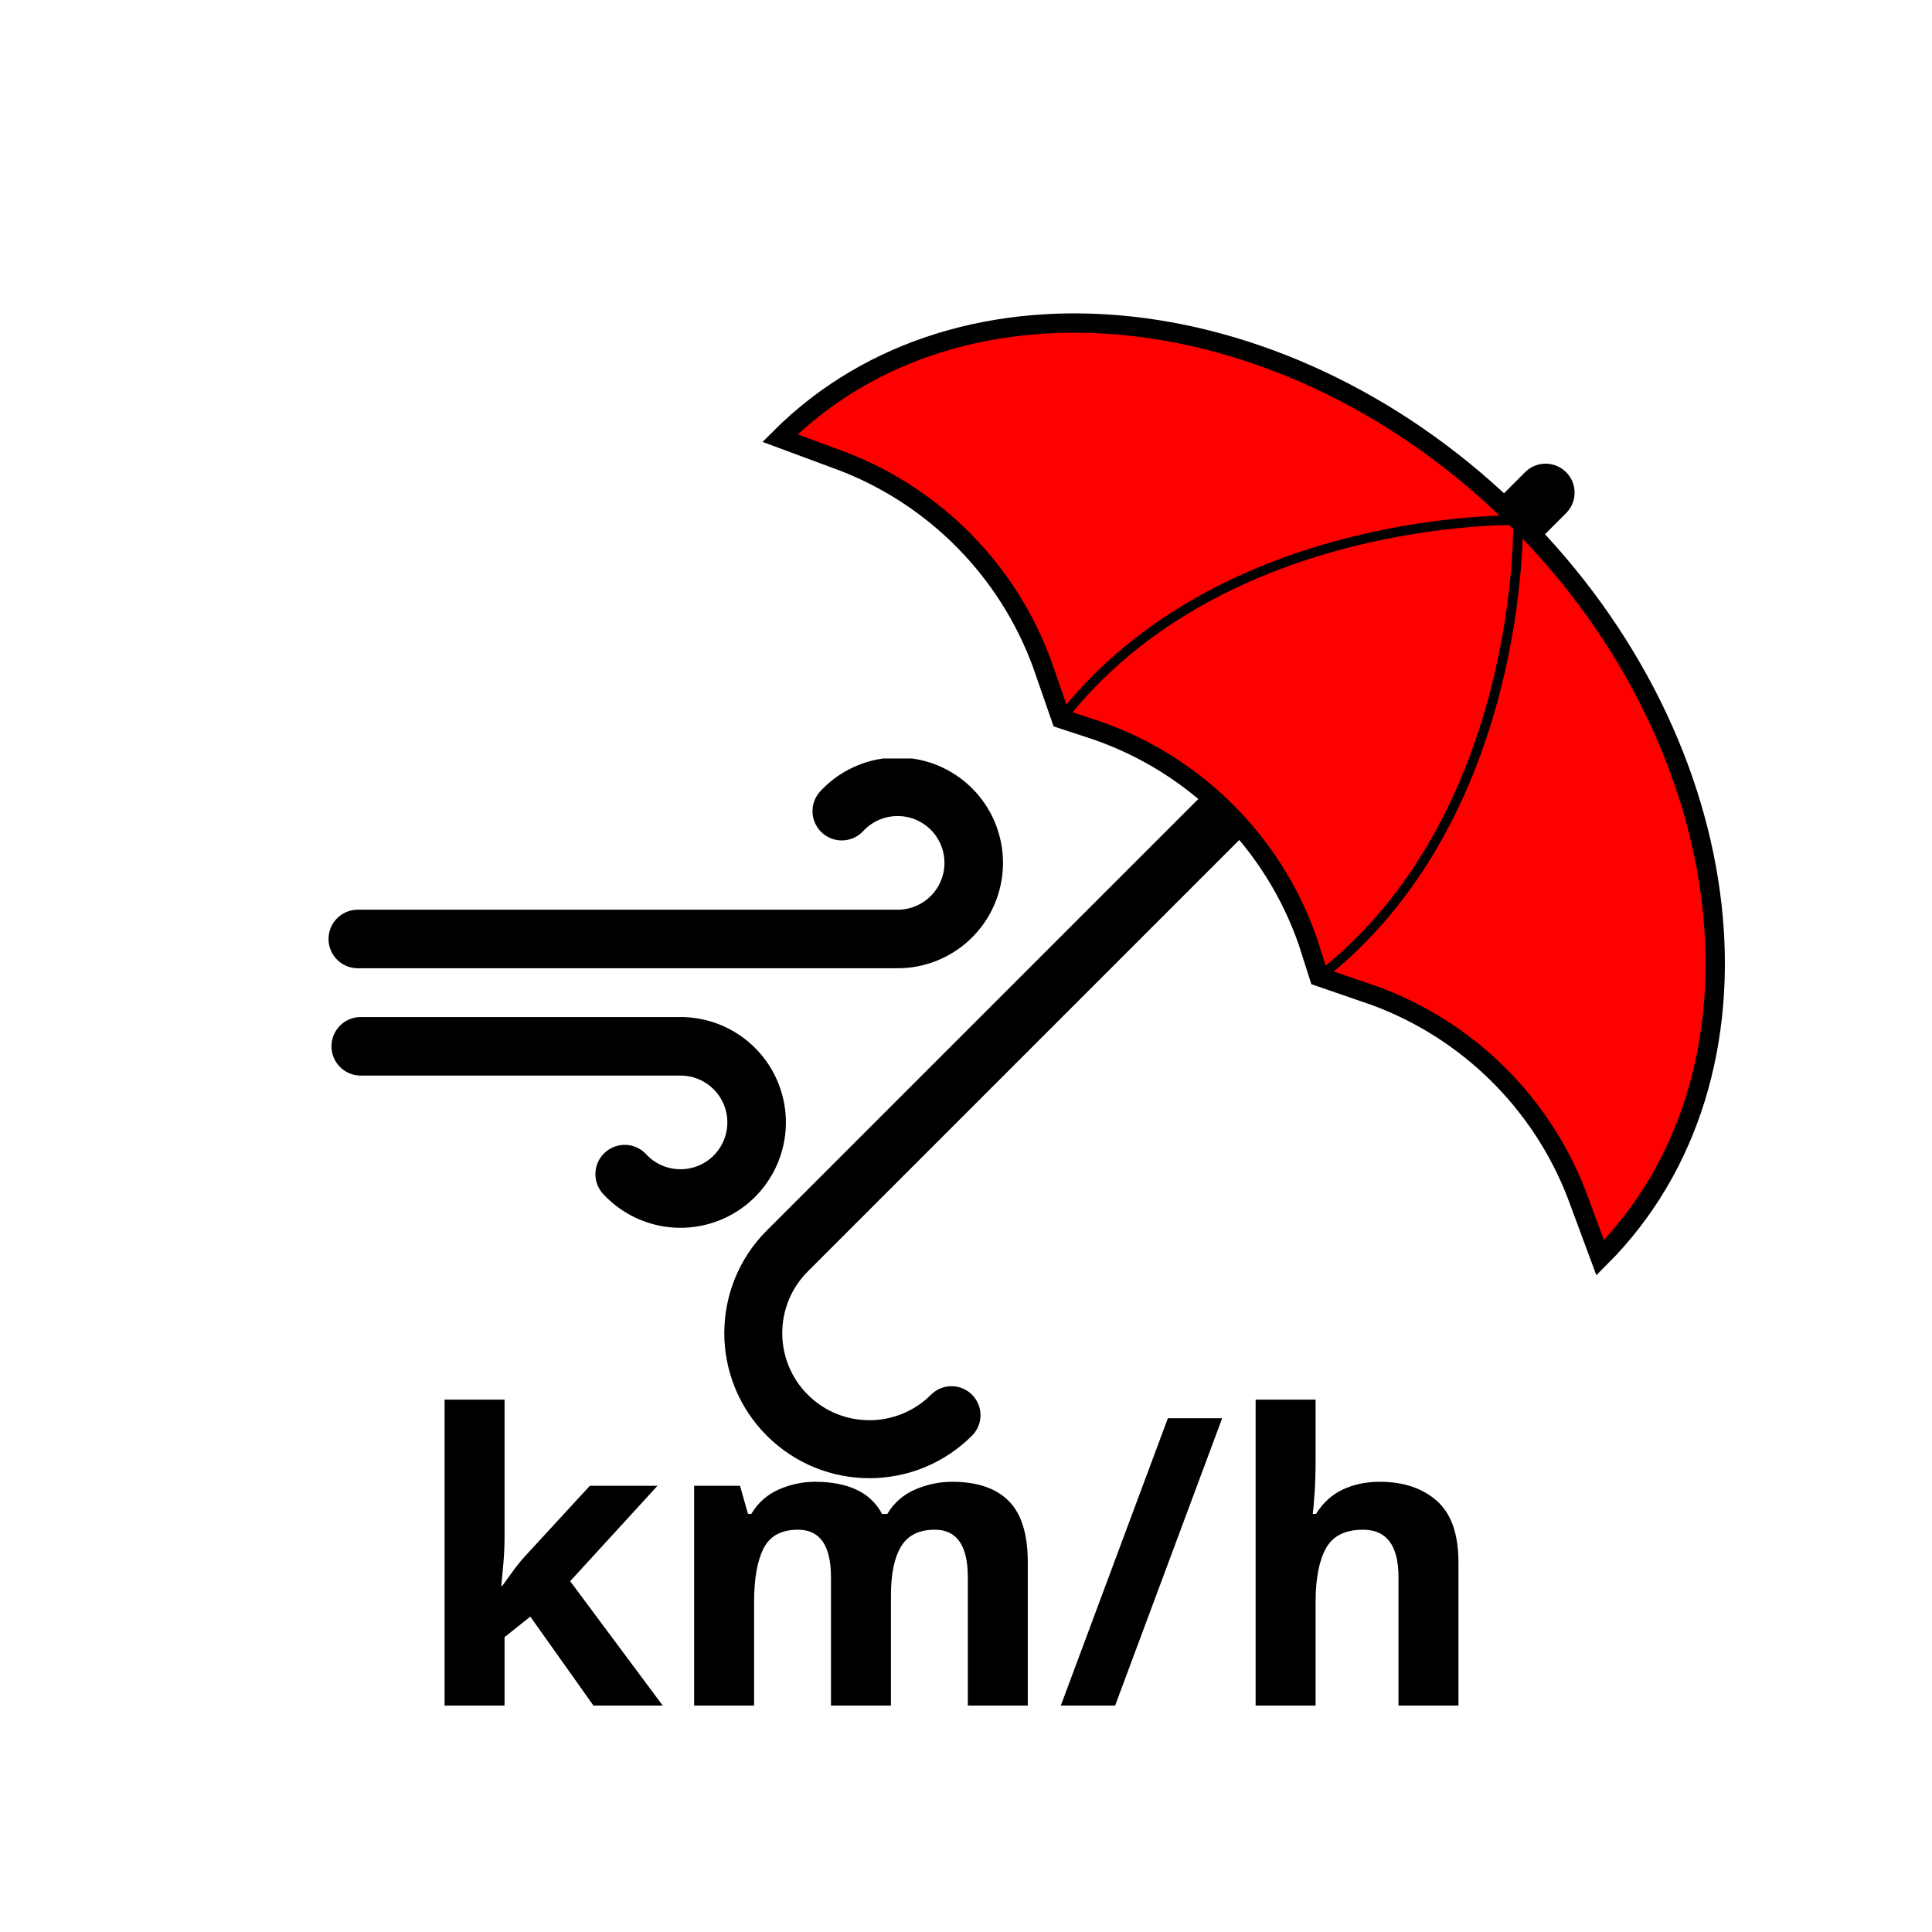
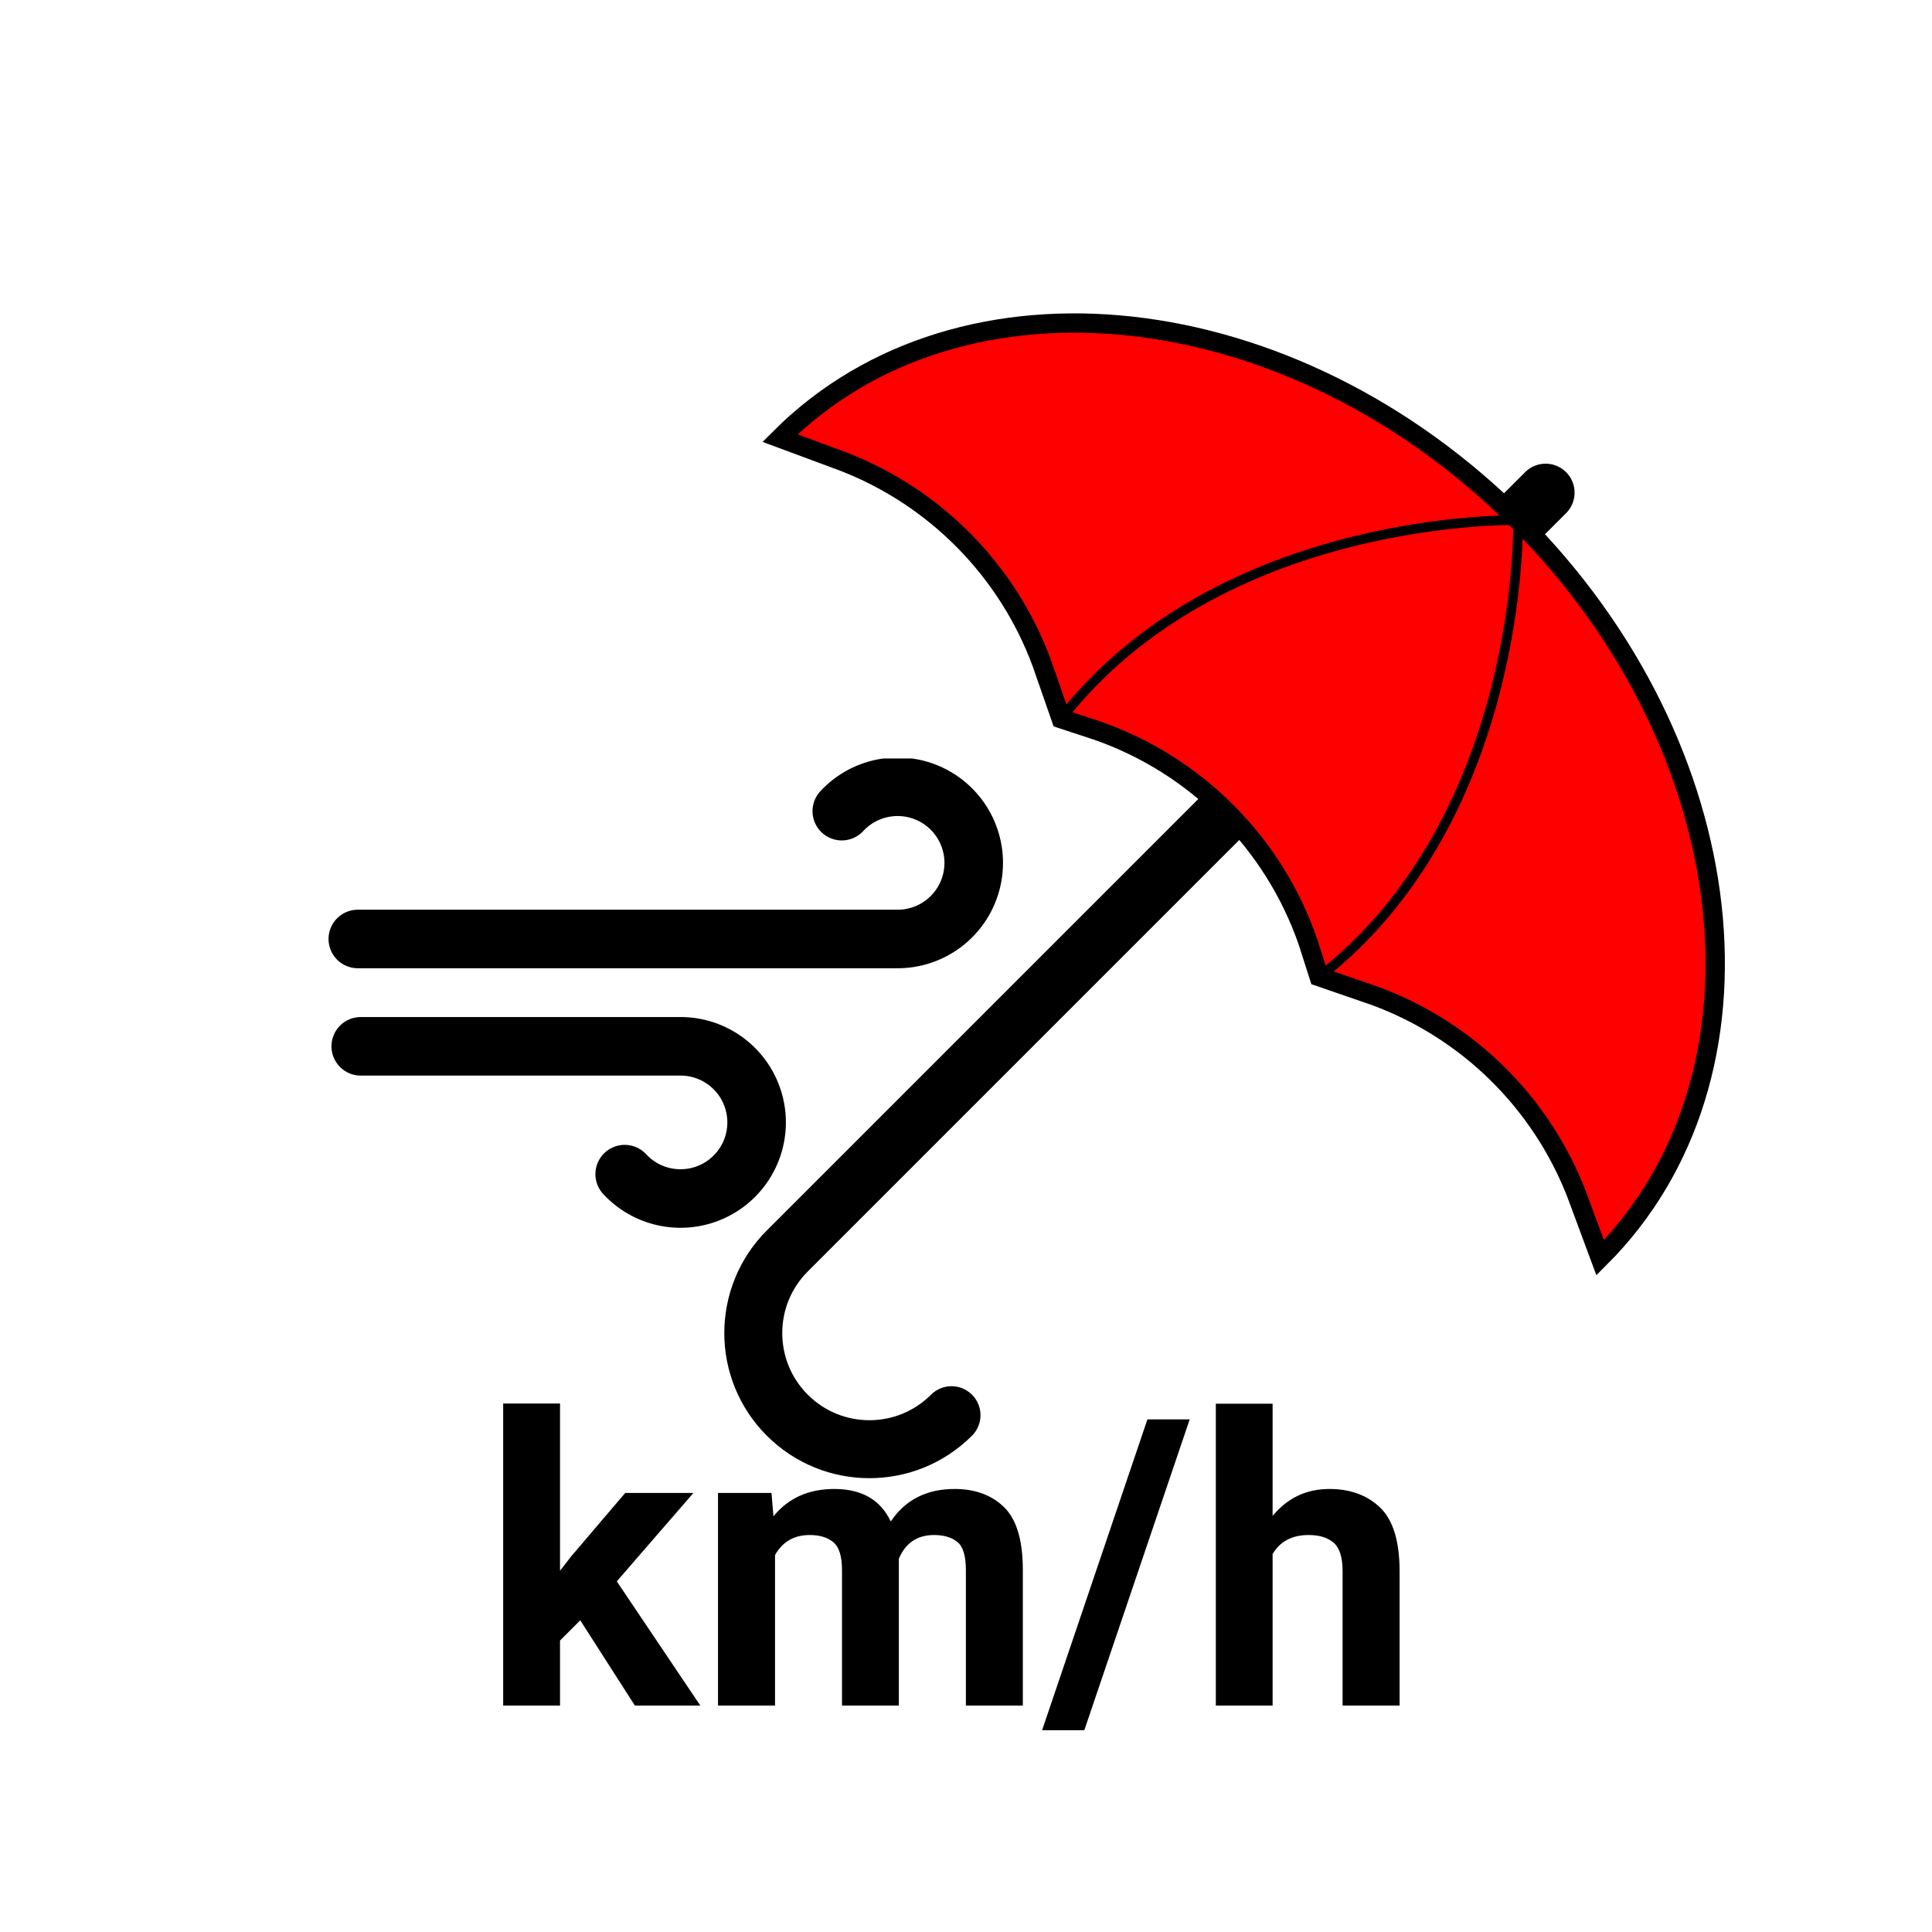
<svg xmlns="http://www.w3.org/2000/svg" xmlns:xlink="http://www.w3.org/1999/xlink" viewBox="0 0 512 512">
  <symbol id="umberella" viewBox="23 67 400 400">
    <path fill="none" stroke="black" stroke-linecap="round" stroke-linejoin="round" stroke-width="12" d="M220 360a24 24 0 11-34-34l1.8-1.8L343 169" />
    <path fill="red" stroke="black" stroke-miterlimit="10" stroke-width="4" d="M354.3 327.4c37.5-37.5 29.9-105.8-17-152.7        s-115.3-54.5-152.8-17l13.2 4.9        a71.2 71.2 0 0141 41.7l4 11.5        7.3 2.4a70.9 70.9 0 0143.8 43.8        l2.3 7.2 11.6 4a71.1 71.1 0 0141.7 41Z" />
    <path fill="none" stroke="black" stroke-linecap="round" stroke-linejoin="round" stroke-width="2" d="M296.1 269.3        c42.7-33.2 41.2-94.6 41.2-94.6        s-61.4-1.5-94.6 41.1" />
  </symbol>
  <symbol id="arc-pair" viewBox="50 0 258 396">
    <path fill="none" stroke="black" stroke-linecap="round" stroke-miterlimit="10" stroke-width="12" d="M105.2 10.8A15.6 15.6 0 11116.4 37H6" />
    <path fill="none" stroke="black" stroke-linecap="round" stroke-miterlimit="10" stroke-width="12" d="M60.7 85.2A15.6 15.6 0 1071.9 59H6.6" />
  </symbol>
  <use xlink:href="#arc-pair" transform="translate(62.5 201)" />
  <use xlink:href="#umberella" />
-   <text x="252" y="452" fill="black" font-size="106.667px" font-weight="bold" font-family="sans-serif" text-anchor="middle">
+   <text x="252" y="452" fill="black" font-size="106.667px" font-weight="bold" font-family="Roboto" text-anchor="middle">
    km/h
  </text>
</svg>
